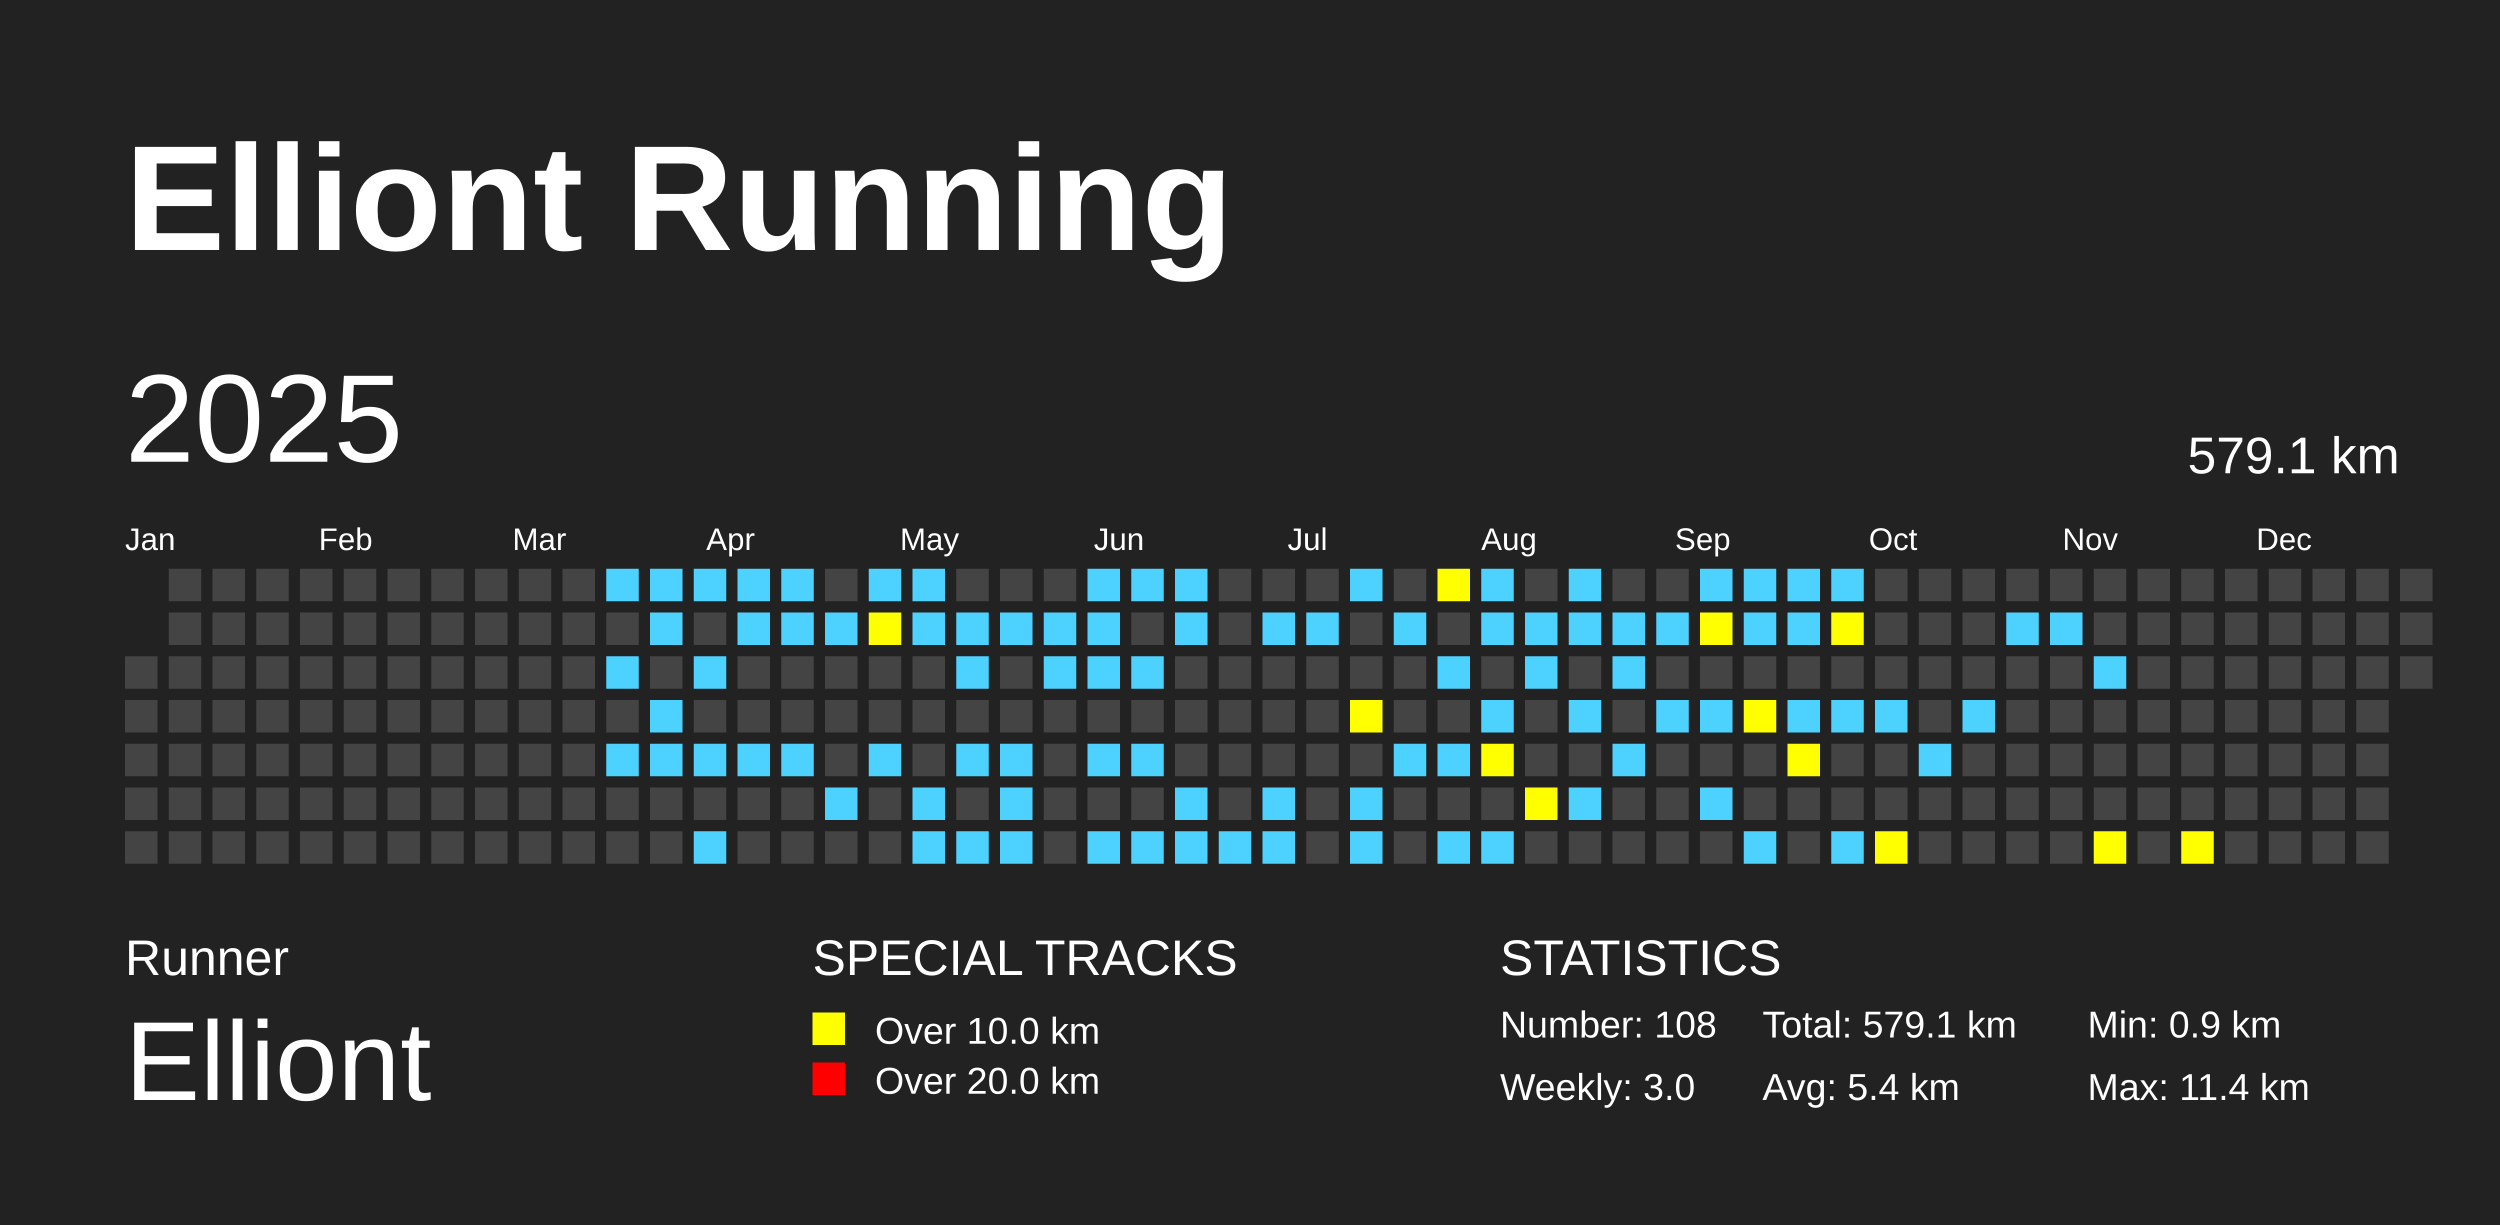
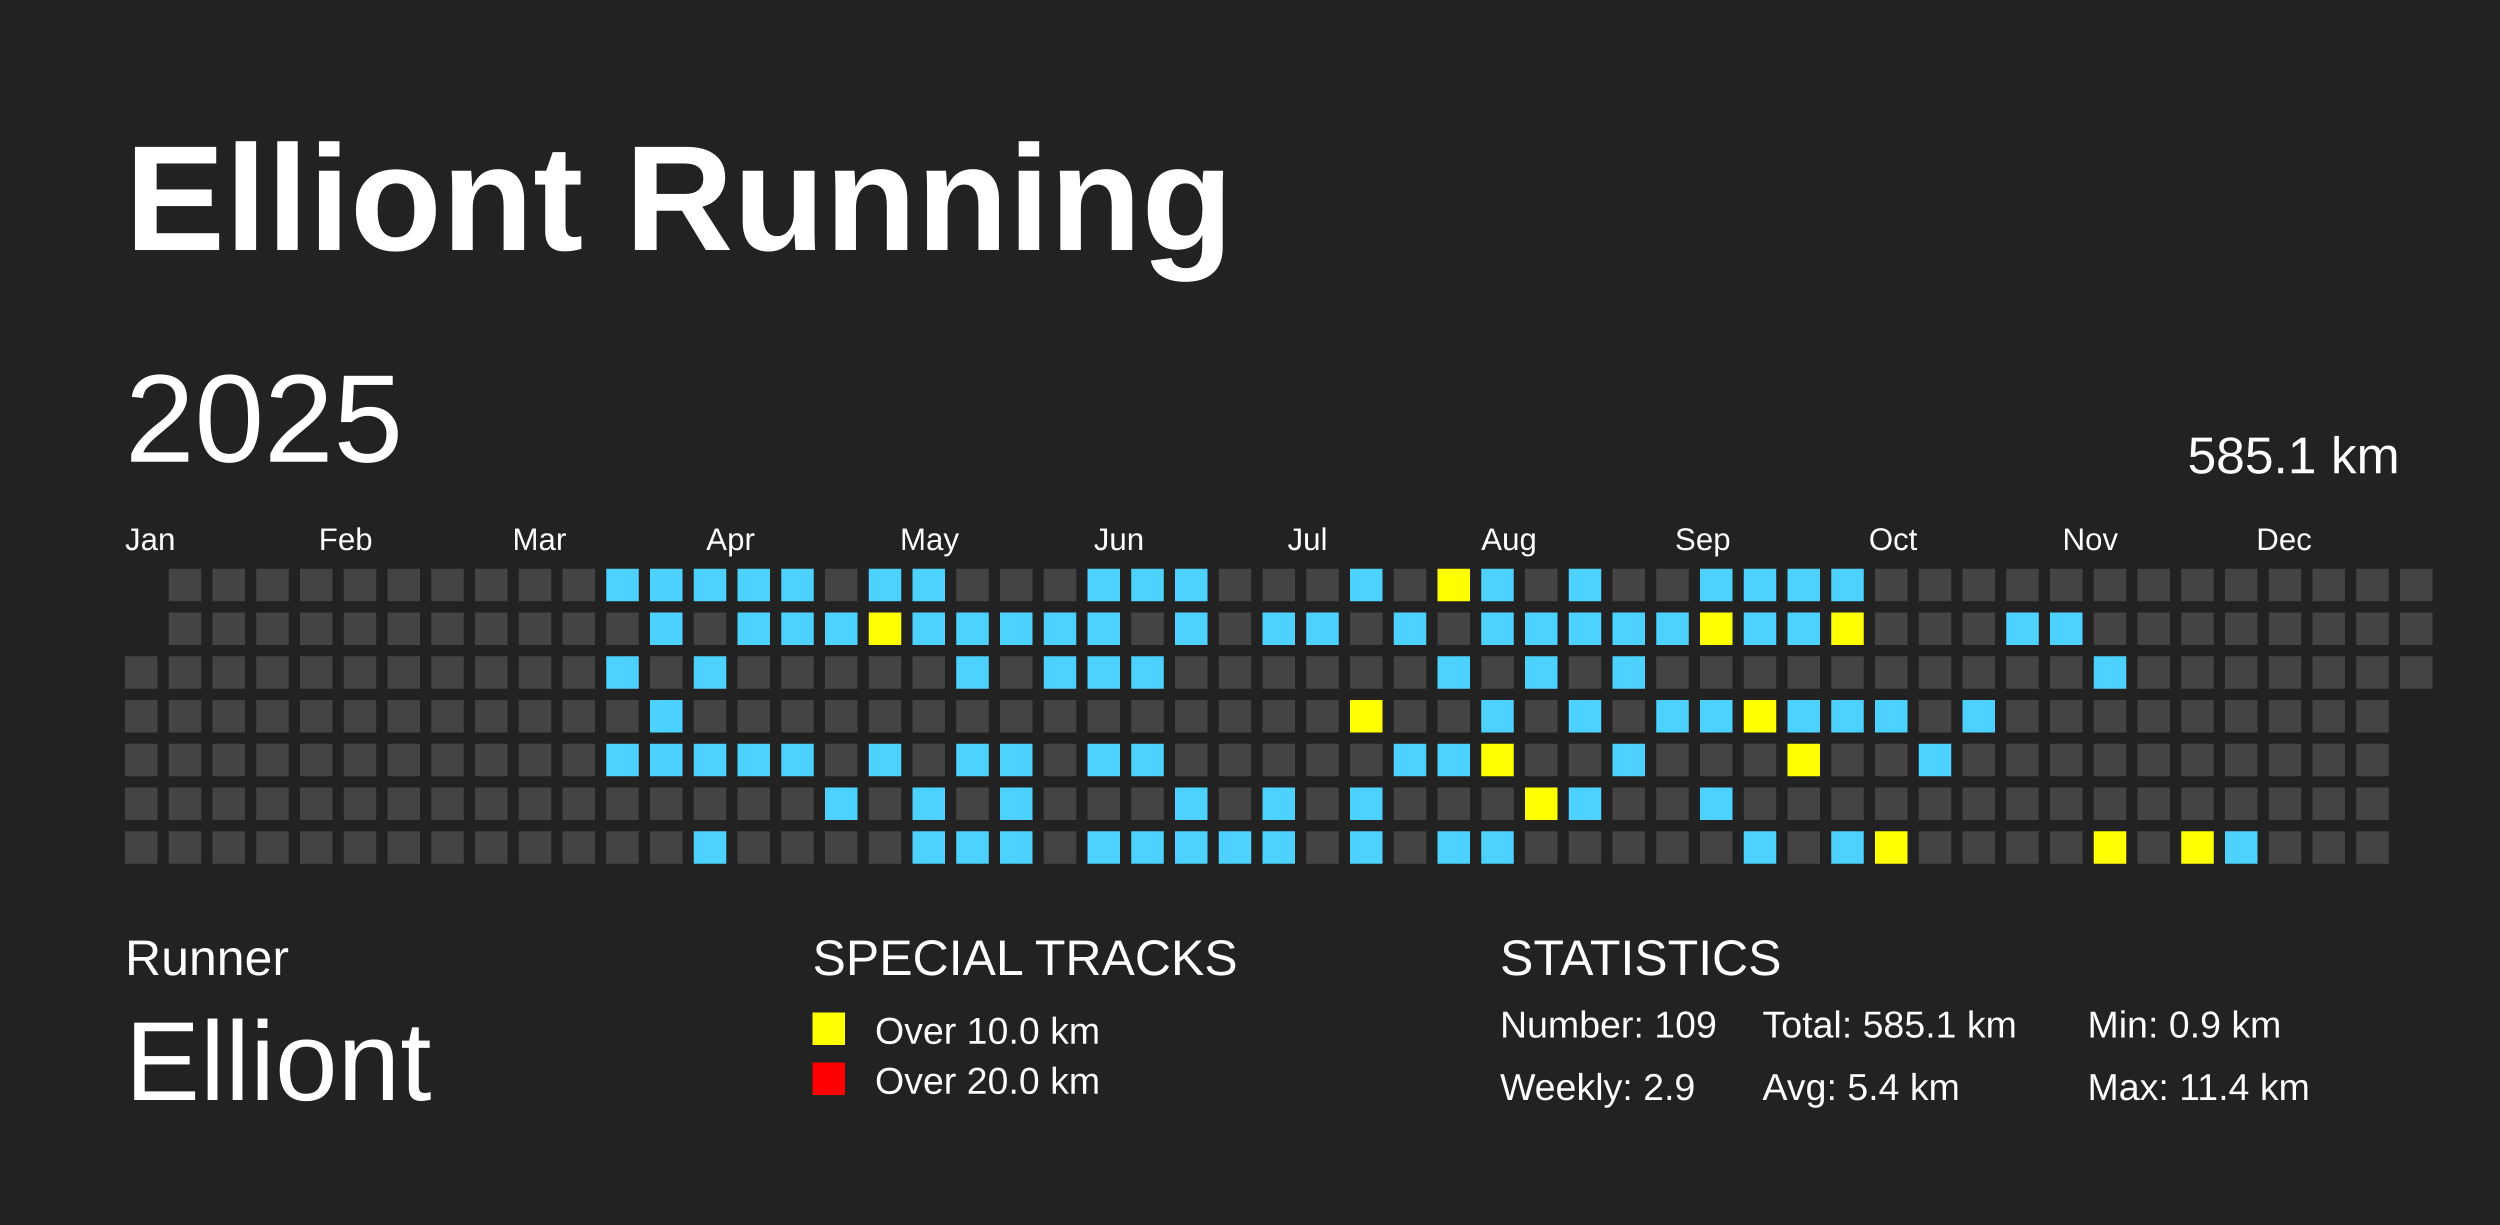
<svg xmlns="http://www.w3.org/2000/svg" baseProfile="full" height="98mm" version="1.1" viewBox="0,0,200,98" width="200mm">
  <defs />
  <rect fill="#222222" height="98" width="200" x="0" y="0" />
  <text fill="#FFFFFF" style="font-size:12px; font-family:Arial; font-weight:bold;" x="10" y="20">Elliont Running</text>
  <text fill="#FFFFFF" style="font-size:4px; font-family:Arial" x="10" y="78">Runner</text>
  <text fill="#FFFFFF" style="font-size:9px; font-family:Arial" x="10" y="88">Elliont</text>
  <text fill="#FFFFFF" style="font-size:4px; font-family:Arial" x="65" y="78">SPECIAL TRACKS</text>
  <rect fill="yellow" height="2.6" width="2.6" x="65" y="81" />
  <text fill="#FFFFFF" style="font-size:3px; font-family:Arial" x="70" y="83.5">Over 10.0 km</text>
  <rect fill="red" height="2.6" width="2.6" x="65" y="85" />
  <text fill="#FFFFFF" style="font-size:3px; font-family:Arial" x="70" y="87.5">Over 20.0 km</text>
  <text fill="#FFFFFF" style="font-size:4px; font-family:Arial" x="120" y="78">STATISTICS</text>
-   <text fill="#FFFFFF" style="font-size:3px; font-family:Arial" x="120" y="83">Number: 108</text>
-   <text fill="#FFFFFF" style="font-size:3px; font-family:Arial" x="120" y="88">Weekly: 3.0</text>
-   <text fill="#FFFFFF" style="font-size:3px; font-family:Arial" x="141" y="83">Total: 579.1 km</text>
+   <text fill="#FFFFFF" style="font-size:3px; font-family:Arial" x="120" y="83">Number: 109</text>
+   <text fill="#FFFFFF" style="font-size:3px; font-family:Arial" x="120" y="88">Weekly: 2.9</text>
+   <text fill="#FFFFFF" style="font-size:3px; font-family:Arial" x="141" y="83">Total: 585.1 km</text>
  <text fill="#FFFFFF" style="font-size:3px; font-family:Arial" x="141" y="88">Avg: 5.4 km</text>
  <text fill="#FFFFFF" style="font-size:3px; font-family:Arial" x="167" y="83">Min: 0.9 km</text>
  <text fill="#FFFFFF" style="font-size:3px; font-family:Arial" x="167" y="88">Max: 11.4 km</text>
  <text dominant-baseline="hanging" fill="#FFFFFF" style="font-size:10.0px; font-family:Arial;" x="10" y="30">2025</text>
-   <text dominant-baseline="hanging" fill="#FFFFFF" style="font-size:4.125px; font-family:Arial;" x="175" y="35">579.1 km</text>
+   <text dominant-baseline="hanging" fill="#FFFFFF" style="font-size:4.125px; font-family:Arial;" x="175" y="35">585.1 km</text>
  <text fill="#FFFFFF" style="font-size:2.5px; font-family:Arial" x="10.0" y="44">Jan</text>
  <text fill="#FFFFFF" style="font-size:2.5px; font-family:Arial" x="25.5" y="44">Feb</text>
  <text fill="#FFFFFF" style="font-size:2.5px; font-family:Arial" x="41.0" y="44">Mar</text>
  <text fill="#FFFFFF" style="font-size:2.5px; font-family:Arial" x="56.5" y="44">Apr</text>
  <text fill="#FFFFFF" style="font-size:2.5px; font-family:Arial" x="72.0" y="44">May</text>
  <text fill="#FFFFFF" style="font-size:2.5px; font-family:Arial" x="87.5" y="44">Jun</text>
  <text fill="#FFFFFF" style="font-size:2.5px; font-family:Arial" x="103.0" y="44">Jul</text>
  <text fill="#FFFFFF" style="font-size:2.5px; font-family:Arial" x="118.5" y="44">Aug</text>
  <text fill="#FFFFFF" style="font-size:2.5px; font-family:Arial" x="134.0" y="44">Sep</text>
  <text fill="#FFFFFF" style="font-size:2.5px; font-family:Arial" x="149.5" y="44">Oct</text>
  <text fill="#FFFFFF" style="font-size:2.5px; font-family:Arial" x="165.0" y="44">Nov</text>
  <text fill="#FFFFFF" style="font-size:2.5px; font-family:Arial" x="180.5" y="44">Dec</text>
  <rect fill="#444444" height="2.6" width="2.6" x="10.0" y="52.5" />
  <rect fill="#444444" height="2.6" width="2.6" x="10.0" y="56.0" />
  <rect fill="#444444" height="2.6" width="2.6" x="10.0" y="59.5" />
  <rect fill="#444444" height="2.6" width="2.6" x="10.0" y="63.0" />
  <rect fill="#444444" height="2.6" width="2.6" x="10.0" y="66.5" />
  <rect fill="#444444" height="2.6" width="2.6" x="13.5" y="45.5" />
  <rect fill="#444444" height="2.6" width="2.6" x="13.5" y="49.0" />
  <rect fill="#444444" height="2.6" width="2.6" x="13.5" y="52.5" />
  <rect fill="#444444" height="2.6" width="2.6" x="13.5" y="56.0" />
  <rect fill="#444444" height="2.6" width="2.6" x="13.5" y="59.5" />
  <rect fill="#444444" height="2.6" width="2.6" x="13.5" y="63.0" />
  <rect fill="#444444" height="2.6" width="2.6" x="13.5" y="66.5" />
  <rect fill="#444444" height="2.6" width="2.6" x="17.0" y="45.5" />
  <rect fill="#444444" height="2.6" width="2.6" x="17.0" y="49.0" />
  <rect fill="#444444" height="2.6" width="2.6" x="17.0" y="52.5" />
  <rect fill="#444444" height="2.6" width="2.6" x="17.0" y="56.0" />
  <rect fill="#444444" height="2.6" width="2.6" x="17.0" y="59.5" />
  <rect fill="#444444" height="2.6" width="2.6" x="17.0" y="63.0" />
  <rect fill="#444444" height="2.6" width="2.6" x="17.0" y="66.5" />
  <rect fill="#444444" height="2.6" width="2.6" x="20.5" y="45.5" />
  <rect fill="#444444" height="2.6" width="2.6" x="20.5" y="49.0" />
  <rect fill="#444444" height="2.6" width="2.6" x="20.5" y="52.5" />
  <rect fill="#444444" height="2.6" width="2.6" x="20.5" y="56.0" />
  <rect fill="#444444" height="2.6" width="2.6" x="20.5" y="59.5" />
  <rect fill="#444444" height="2.6" width="2.6" x="20.5" y="63.0" />
  <rect fill="#444444" height="2.6" width="2.6" x="20.5" y="66.5" />
  <rect fill="#444444" height="2.6" width="2.6" x="24.0" y="45.5" />
  <rect fill="#444444" height="2.6" width="2.6" x="24.0" y="49.0" />
  <rect fill="#444444" height="2.6" width="2.6" x="24.0" y="52.5" />
  <rect fill="#444444" height="2.6" width="2.6" x="24.0" y="56.0" />
  <rect fill="#444444" height="2.6" width="2.6" x="24.0" y="59.5" />
  <rect fill="#444444" height="2.6" width="2.6" x="24.0" y="63.0" />
  <rect fill="#444444" height="2.6" width="2.6" x="24.0" y="66.5" />
  <rect fill="#444444" height="2.6" width="2.6" x="27.5" y="45.5" />
  <rect fill="#444444" height="2.6" width="2.6" x="27.5" y="49.0" />
  <rect fill="#444444" height="2.6" width="2.6" x="27.5" y="52.5" />
  <rect fill="#444444" height="2.6" width="2.6" x="27.5" y="56.0" />
  <rect fill="#444444" height="2.6" width="2.6" x="27.5" y="59.5" />
  <rect fill="#444444" height="2.6" width="2.6" x="27.5" y="63.0" />
  <rect fill="#444444" height="2.6" width="2.6" x="27.5" y="66.5" />
  <rect fill="#444444" height="2.6" width="2.6" x="31.0" y="45.5" />
  <rect fill="#444444" height="2.6" width="2.6" x="31.0" y="49.0" />
  <rect fill="#444444" height="2.6" width="2.6" x="31.0" y="52.5" />
  <rect fill="#444444" height="2.6" width="2.6" x="31.0" y="56.0" />
  <rect fill="#444444" height="2.6" width="2.6" x="31.0" y="59.5" />
  <rect fill="#444444" height="2.6" width="2.6" x="31.0" y="63.0" />
  <rect fill="#444444" height="2.6" width="2.6" x="31.0" y="66.5" />
  <rect fill="#444444" height="2.6" width="2.6" x="34.5" y="45.5" />
  <rect fill="#444444" height="2.6" width="2.6" x="34.5" y="49.0" />
  <rect fill="#444444" height="2.6" width="2.6" x="34.5" y="52.5" />
  <rect fill="#444444" height="2.6" width="2.6" x="34.5" y="56.0" />
  <rect fill="#444444" height="2.6" width="2.6" x="34.5" y="59.5" />
  <rect fill="#444444" height="2.6" width="2.6" x="34.5" y="63.0" />
  <rect fill="#444444" height="2.6" width="2.6" x="34.5" y="66.5" />
  <rect fill="#444444" height="2.6" width="2.6" x="38.0" y="45.5" />
  <rect fill="#444444" height="2.6" width="2.6" x="38.0" y="49.0" />
  <rect fill="#444444" height="2.6" width="2.6" x="38.0" y="52.5" />
  <rect fill="#444444" height="2.6" width="2.6" x="38.0" y="56.0" />
  <rect fill="#444444" height="2.6" width="2.6" x="38.0" y="59.5" />
  <rect fill="#444444" height="2.6" width="2.6" x="38.0" y="63.0" />
  <rect fill="#444444" height="2.6" width="2.6" x="38.0" y="66.5" />
  <rect fill="#444444" height="2.6" width="2.6" x="41.5" y="45.5" />
  <rect fill="#444444" height="2.6" width="2.6" x="41.5" y="49.0" />
  <rect fill="#444444" height="2.6" width="2.6" x="41.5" y="52.5" />
  <rect fill="#444444" height="2.6" width="2.6" x="41.5" y="56.0" />
  <rect fill="#444444" height="2.6" width="2.6" x="41.5" y="59.5" />
  <rect fill="#444444" height="2.6" width="2.6" x="41.5" y="63.0" />
  <rect fill="#444444" height="2.6" width="2.6" x="41.5" y="66.5" />
  <rect fill="#444444" height="2.6" width="2.6" x="45.0" y="45.5" />
  <rect fill="#444444" height="2.6" width="2.6" x="45.0" y="49.0" />
  <rect fill="#444444" height="2.6" width="2.6" x="45.0" y="52.5" />
  <rect fill="#444444" height="2.6" width="2.6" x="45.0" y="56.0" />
  <rect fill="#444444" height="2.6" width="2.6" x="45.0" y="59.5" />
  <rect fill="#444444" height="2.6" width="2.6" x="45.0" y="63.0" />
  <rect fill="#444444" height="2.6" width="2.6" x="45.0" y="66.5" />
  <rect fill="#4DD2FF" height="2.6" width="2.6" x="48.5" y="45.5" />
  <rect fill="#444444" height="2.6" width="2.6" x="48.5" y="49.0" />
  <rect fill="#4DD2FF" height="2.6" width="2.6" x="48.5" y="52.5" />
  <rect fill="#444444" height="2.6" width="2.6" x="48.5" y="56.0" />
  <rect fill="#4DD2FF" height="2.6" width="2.6" x="48.5" y="59.5" />
  <rect fill="#444444" height="2.6" width="2.6" x="48.5" y="63.0" />
  <rect fill="#444444" height="2.6" width="2.6" x="48.5" y="66.5" />
  <rect fill="#4DD2FF" height="2.6" width="2.6" x="52.0" y="45.5" />
  <rect fill="#4DD2FF" height="2.6" width="2.6" x="52.0" y="49.0" />
  <rect fill="#444444" height="2.6" width="2.6" x="52.0" y="52.5" />
  <rect fill="#4DD2FF" height="2.6" width="2.6" x="52.0" y="56.0" />
  <rect fill="#4DD2FF" height="2.6" width="2.6" x="52.0" y="59.5" />
  <rect fill="#444444" height="2.6" width="2.6" x="52.0" y="63.0" />
  <rect fill="#444444" height="2.6" width="2.6" x="52.0" y="66.5" />
  <rect fill="#4DD2FF" height="2.6" width="2.6" x="55.5" y="45.5" />
  <rect fill="#444444" height="2.6" width="2.6" x="55.5" y="49.0" />
  <rect fill="#4DD2FF" height="2.6" width="2.6" x="55.5" y="52.5" />
  <rect fill="#444444" height="2.6" width="2.6" x="55.5" y="56.0" />
  <rect fill="#4DD2FF" height="2.6" width="2.6" x="55.5" y="59.5" />
  <rect fill="#444444" height="2.6" width="2.6" x="55.5" y="63.0" />
  <rect fill="#4DD2FF" height="2.6" width="2.6" x="55.5" y="66.5" />
  <rect fill="#4DD2FF" height="2.6" width="2.6" x="59.0" y="45.5" />
  <rect fill="#4DD2FF" height="2.6" width="2.6" x="59.0" y="49.0" />
  <rect fill="#444444" height="2.6" width="2.6" x="59.0" y="52.5" />
  <rect fill="#444444" height="2.6" width="2.6" x="59.0" y="56.0" />
  <rect fill="#4DD2FF" height="2.6" width="2.6" x="59.0" y="59.5" />
  <rect fill="#444444" height="2.6" width="2.6" x="59.0" y="63.0" />
  <rect fill="#444444" height="2.6" width="2.6" x="59.0" y="66.5" />
  <rect fill="#4DD2FF" height="2.6" width="2.6" x="62.5" y="45.5" />
  <rect fill="#4DD2FF" height="2.6" width="2.6" x="62.5" y="49.0" />
  <rect fill="#444444" height="2.6" width="2.6" x="62.5" y="52.5" />
  <rect fill="#444444" height="2.6" width="2.6" x="62.5" y="56.0" />
  <rect fill="#4DD2FF" height="2.6" width="2.6" x="62.5" y="59.5" />
  <rect fill="#444444" height="2.6" width="2.6" x="62.5" y="63.0" />
  <rect fill="#444444" height="2.6" width="2.6" x="62.5" y="66.5" />
  <rect fill="#444444" height="2.6" width="2.6" x="66.0" y="45.5" />
  <rect fill="#4DD2FF" height="2.6" width="2.6" x="66.0" y="49.0" />
  <rect fill="#444444" height="2.6" width="2.6" x="66.0" y="52.5" />
  <rect fill="#444444" height="2.6" width="2.6" x="66.0" y="56.0" />
  <rect fill="#444444" height="2.6" width="2.6" x="66.0" y="59.5" />
  <rect fill="#4DD2FF" height="2.6" width="2.6" x="66.0" y="63.0" />
  <rect fill="#444444" height="2.6" width="2.6" x="66.0" y="66.5" />
  <rect fill="#4DD2FF" height="2.6" width="2.6" x="69.5" y="45.5" />
  <rect fill="yellow" height="2.6" width="2.6" x="69.5" y="49.0" />
  <rect fill="#444444" height="2.6" width="2.6" x="69.5" y="52.5" />
  <rect fill="#444444" height="2.6" width="2.6" x="69.5" y="56.0" />
  <rect fill="#4DD2FF" height="2.6" width="2.6" x="69.5" y="59.5" />
  <rect fill="#444444" height="2.6" width="2.6" x="69.5" y="63.0" />
  <rect fill="#444444" height="2.6" width="2.6" x="69.5" y="66.5" />
  <rect fill="#4DD2FF" height="2.6" width="2.6" x="73.0" y="45.5" />
  <rect fill="#4DD2FF" height="2.6" width="2.6" x="73.0" y="49.0" />
  <rect fill="#444444" height="2.6" width="2.6" x="73.0" y="52.5" />
  <rect fill="#444444" height="2.6" width="2.6" x="73.0" y="56.0" />
  <rect fill="#444444" height="2.6" width="2.6" x="73.0" y="59.5" />
  <rect fill="#4DD2FF" height="2.6" width="2.6" x="73.0" y="63.0" />
  <rect fill="#4DD2FF" height="2.6" width="2.6" x="73.0" y="66.5" />
  <rect fill="#444444" height="2.6" width="2.6" x="76.5" y="45.5" />
  <rect fill="#4DD2FF" height="2.6" width="2.6" x="76.5" y="49.0" />
  <rect fill="#4DD2FF" height="2.6" width="2.6" x="76.5" y="52.5" />
  <rect fill="#444444" height="2.6" width="2.6" x="76.5" y="56.0" />
  <rect fill="#4DD2FF" height="2.6" width="2.6" x="76.5" y="59.5" />
  <rect fill="#444444" height="2.6" width="2.6" x="76.5" y="63.0" />
  <rect fill="#4DD2FF" height="2.6" width="2.6" x="76.5" y="66.5" />
  <rect fill="#444444" height="2.6" width="2.6" x="80.0" y="45.5" />
  <rect fill="#4DD2FF" height="2.6" width="2.6" x="80.0" y="49.0" />
  <rect fill="#444444" height="2.6" width="2.6" x="80.0" y="52.5" />
  <rect fill="#444444" height="2.6" width="2.6" x="80.0" y="56.0" />
  <rect fill="#4DD2FF" height="2.6" width="2.6" x="80.0" y="59.5" />
  <rect fill="#4DD2FF" height="2.6" width="2.6" x="80.0" y="63.0" />
  <rect fill="#4DD2FF" height="2.6" width="2.6" x="80.0" y="66.5" />
  <rect fill="#444444" height="2.6" width="2.6" x="83.5" y="45.5" />
  <rect fill="#4DD2FF" height="2.6" width="2.6" x="83.5" y="49.0" />
  <rect fill="#4DD2FF" height="2.6" width="2.6" x="83.5" y="52.5" />
  <rect fill="#444444" height="2.6" width="2.6" x="83.5" y="56.0" />
  <rect fill="#444444" height="2.6" width="2.6" x="83.5" y="59.5" />
  <rect fill="#444444" height="2.6" width="2.6" x="83.5" y="63.0" />
  <rect fill="#444444" height="2.6" width="2.6" x="83.5" y="66.5" />
  <rect fill="#4DD2FF" height="2.6" width="2.6" x="87.0" y="45.5" />
  <rect fill="#4DD2FF" height="2.6" width="2.6" x="87.0" y="49.0" />
  <rect fill="#4DD2FF" height="2.6" width="2.6" x="87.0" y="52.5" />
  <rect fill="#444444" height="2.6" width="2.6" x="87.0" y="56.0" />
  <rect fill="#4DD2FF" height="2.6" width="2.6" x="87.0" y="59.5" />
  <rect fill="#444444" height="2.6" width="2.6" x="87.0" y="63.0" />
  <rect fill="#4DD2FF" height="2.6" width="2.6" x="87.0" y="66.5" />
  <rect fill="#4DD2FF" height="2.6" width="2.6" x="90.5" y="45.5" />
  <rect fill="#444444" height="2.6" width="2.6" x="90.5" y="49.0" />
  <rect fill="#4DD2FF" height="2.6" width="2.6" x="90.5" y="52.5" />
  <rect fill="#444444" height="2.6" width="2.6" x="90.5" y="56.0" />
  <rect fill="#4DD2FF" height="2.6" width="2.6" x="90.5" y="59.5" />
  <rect fill="#444444" height="2.6" width="2.6" x="90.5" y="63.0" />
  <rect fill="#4DD2FF" height="2.6" width="2.6" x="90.5" y="66.5" />
  <rect fill="#4DD2FF" height="2.6" width="2.6" x="94.0" y="45.5" />
  <rect fill="#4DD2FF" height="2.6" width="2.6" x="94.0" y="49.0" />
  <rect fill="#444444" height="2.6" width="2.6" x="94.0" y="52.5" />
  <rect fill="#444444" height="2.6" width="2.6" x="94.0" y="56.0" />
  <rect fill="#444444" height="2.6" width="2.6" x="94.0" y="59.5" />
  <rect fill="#4DD2FF" height="2.6" width="2.6" x="94.0" y="63.0" />
  <rect fill="#4DD2FF" height="2.6" width="2.6" x="94.0" y="66.5" />
  <rect fill="#444444" height="2.6" width="2.6" x="97.5" y="45.5" />
  <rect fill="#444444" height="2.6" width="2.6" x="97.5" y="49.0" />
  <rect fill="#444444" height="2.6" width="2.6" x="97.5" y="52.5" />
  <rect fill="#444444" height="2.6" width="2.6" x="97.5" y="56.0" />
  <rect fill="#444444" height="2.6" width="2.6" x="97.5" y="59.5" />
  <rect fill="#444444" height="2.6" width="2.6" x="97.5" y="63.0" />
  <rect fill="#4DD2FF" height="2.6" width="2.6" x="97.5" y="66.5" />
  <rect fill="#444444" height="2.6" width="2.6" x="101.0" y="45.5" />
  <rect fill="#4DD2FF" height="2.6" width="2.6" x="101.0" y="49.0" />
  <rect fill="#444444" height="2.6" width="2.6" x="101.0" y="52.5" />
  <rect fill="#444444" height="2.6" width="2.6" x="101.0" y="56.0" />
  <rect fill="#444444" height="2.6" width="2.6" x="101.0" y="59.5" />
  <rect fill="#4DD2FF" height="2.6" width="2.6" x="101.0" y="63.0" />
  <rect fill="#4DD2FF" height="2.6" width="2.6" x="101.0" y="66.5" />
  <rect fill="#444444" height="2.6" width="2.6" x="104.5" y="45.5" />
  <rect fill="#4DD2FF" height="2.6" width="2.6" x="104.5" y="49.0" />
  <rect fill="#444444" height="2.6" width="2.6" x="104.5" y="52.5" />
  <rect fill="#444444" height="2.6" width="2.6" x="104.5" y="56.0" />
  <rect fill="#444444" height="2.6" width="2.6" x="104.5" y="59.5" />
  <rect fill="#444444" height="2.6" width="2.6" x="104.5" y="63.0" />
  <rect fill="#444444" height="2.6" width="2.6" x="104.5" y="66.5" />
  <rect fill="#4DD2FF" height="2.6" width="2.6" x="108.0" y="45.5" />
  <rect fill="#444444" height="2.6" width="2.6" x="108.0" y="49.0" />
  <rect fill="#444444" height="2.6" width="2.6" x="108.0" y="52.5" />
  <rect fill="yellow" height="2.6" width="2.6" x="108.0" y="56.0" />
  <rect fill="#444444" height="2.6" width="2.6" x="108.0" y="59.5" />
  <rect fill="#4DD2FF" height="2.6" width="2.6" x="108.0" y="63.0" />
  <rect fill="#4DD2FF" height="2.6" width="2.6" x="108.0" y="66.5" />
  <rect fill="#444444" height="2.6" width="2.6" x="111.5" y="45.5" />
  <rect fill="#4DD2FF" height="2.6" width="2.6" x="111.5" y="49.0" />
  <rect fill="#444444" height="2.6" width="2.6" x="111.5" y="52.5" />
  <rect fill="#444444" height="2.6" width="2.6" x="111.5" y="56.0" />
  <rect fill="#4DD2FF" height="2.6" width="2.6" x="111.5" y="59.5" />
  <rect fill="#444444" height="2.6" width="2.6" x="111.5" y="63.0" />
  <rect fill="#444444" height="2.6" width="2.6" x="111.5" y="66.5" />
  <rect fill="yellow" height="2.6" width="2.6" x="115.0" y="45.5" />
  <rect fill="#444444" height="2.6" width="2.6" x="115.0" y="49.0" />
  <rect fill="#4DD2FF" height="2.6" width="2.6" x="115.0" y="52.5" />
  <rect fill="#444444" height="2.6" width="2.6" x="115.0" y="56.0" />
  <rect fill="#4DD2FF" height="2.6" width="2.6" x="115.0" y="59.5" />
  <rect fill="#444444" height="2.6" width="2.6" x="115.0" y="63.0" />
  <rect fill="#4DD2FF" height="2.6" width="2.6" x="115.0" y="66.5" />
  <rect fill="#4DD2FF" height="2.6" width="2.6" x="118.5" y="45.5" />
  <rect fill="#4DD2FF" height="2.6" width="2.6" x="118.5" y="49.0" />
  <rect fill="#444444" height="2.6" width="2.6" x="118.5" y="52.5" />
  <rect fill="#4DD2FF" height="2.6" width="2.6" x="118.5" y="56.0" />
  <rect fill="yellow" height="2.6" width="2.6" x="118.5" y="59.5" />
  <rect fill="#444444" height="2.6" width="2.6" x="118.5" y="63.0" />
  <rect fill="#4DD2FF" height="2.6" width="2.6" x="118.5" y="66.5" />
  <rect fill="#444444" height="2.6" width="2.6" x="122.0" y="45.5" />
  <rect fill="#4DD2FF" height="2.6" width="2.6" x="122.0" y="49.0" />
  <rect fill="#4DD2FF" height="2.6" width="2.6" x="122.0" y="52.5" />
  <rect fill="#444444" height="2.6" width="2.6" x="122.0" y="56.0" />
  <rect fill="#444444" height="2.6" width="2.6" x="122.0" y="59.5" />
  <rect fill="yellow" height="2.6" width="2.6" x="122.0" y="63.0" />
  <rect fill="#444444" height="2.6" width="2.6" x="122.0" y="66.5" />
  <rect fill="#4DD2FF" height="2.6" width="2.6" x="125.5" y="45.5" />
  <rect fill="#4DD2FF" height="2.6" width="2.6" x="125.5" y="49.0" />
  <rect fill="#444444" height="2.6" width="2.6" x="125.5" y="52.5" />
  <rect fill="#4DD2FF" height="2.6" width="2.6" x="125.5" y="56.0" />
  <rect fill="#444444" height="2.6" width="2.6" x="125.5" y="59.5" />
  <rect fill="#4DD2FF" height="2.6" width="2.6" x="125.5" y="63.0" />
  <rect fill="#444444" height="2.6" width="2.6" x="125.5" y="66.5" />
  <rect fill="#444444" height="2.6" width="2.6" x="129.0" y="45.5" />
  <rect fill="#4DD2FF" height="2.6" width="2.6" x="129.0" y="49.0" />
  <rect fill="#4DD2FF" height="2.6" width="2.6" x="129.0" y="52.5" />
  <rect fill="#444444" height="2.6" width="2.6" x="129.0" y="56.0" />
  <rect fill="#4DD2FF" height="2.6" width="2.6" x="129.0" y="59.5" />
  <rect fill="#444444" height="2.6" width="2.6" x="129.0" y="63.0" />
  <rect fill="#444444" height="2.6" width="2.6" x="129.0" y="66.5" />
  <rect fill="#444444" height="2.6" width="2.6" x="132.5" y="45.5" />
  <rect fill="#4DD2FF" height="2.6" width="2.6" x="132.5" y="49.0" />
  <rect fill="#444444" height="2.6" width="2.6" x="132.5" y="52.5" />
  <rect fill="#4DD2FF" height="2.6" width="2.6" x="132.5" y="56.0" />
  <rect fill="#444444" height="2.6" width="2.6" x="132.5" y="59.5" />
  <rect fill="#444444" height="2.6" width="2.6" x="132.5" y="63.0" />
  <rect fill="#444444" height="2.6" width="2.6" x="132.5" y="66.5" />
  <rect fill="#4DD2FF" height="2.6" width="2.6" x="136.0" y="45.5" />
  <rect fill="yellow" height="2.6" width="2.6" x="136.0" y="49.0" />
  <rect fill="#444444" height="2.6" width="2.6" x="136.0" y="52.5" />
  <rect fill="#4DD2FF" height="2.6" width="2.6" x="136.0" y="56.0" />
  <rect fill="#444444" height="2.6" width="2.6" x="136.0" y="59.5" />
  <rect fill="#4DD2FF" height="2.6" width="2.6" x="136.0" y="63.0" />
  <rect fill="#444444" height="2.6" width="2.6" x="136.0" y="66.5" />
  <rect fill="#4DD2FF" height="2.6" width="2.6" x="139.5" y="45.5" />
  <rect fill="#4DD2FF" height="2.6" width="2.6" x="139.5" y="49.0" />
  <rect fill="#444444" height="2.6" width="2.6" x="139.5" y="52.5" />
  <rect fill="yellow" height="2.6" width="2.6" x="139.5" y="56.0" />
  <rect fill="#444444" height="2.6" width="2.6" x="139.5" y="59.5" />
  <rect fill="#444444" height="2.6" width="2.6" x="139.5" y="63.0" />
  <rect fill="#4DD2FF" height="2.6" width="2.6" x="139.5" y="66.5" />
  <rect fill="#4DD2FF" height="2.6" width="2.6" x="143.0" y="45.5" />
  <rect fill="#4DD2FF" height="2.6" width="2.6" x="143.0" y="49.0" />
  <rect fill="#444444" height="2.6" width="2.6" x="143.0" y="52.5" />
  <rect fill="#4DD2FF" height="2.6" width="2.6" x="143.0" y="56.0" />
  <rect fill="yellow" height="2.6" width="2.6" x="143.0" y="59.5" />
  <rect fill="#444444" height="2.6" width="2.6" x="143.0" y="63.0" />
  <rect fill="#444444" height="2.6" width="2.6" x="143.0" y="66.5" />
  <rect fill="#4DD2FF" height="2.6" width="2.6" x="146.5" y="45.5" />
  <rect fill="yellow" height="2.6" width="2.6" x="146.5" y="49.0" />
  <rect fill="#444444" height="2.6" width="2.6" x="146.5" y="52.5" />
  <rect fill="#4DD2FF" height="2.6" width="2.6" x="146.5" y="56.0" />
  <rect fill="#444444" height="2.6" width="2.6" x="146.5" y="59.5" />
  <rect fill="#444444" height="2.6" width="2.6" x="146.5" y="63.0" />
  <rect fill="#4DD2FF" height="2.6" width="2.6" x="146.5" y="66.5" />
  <rect fill="#444444" height="2.6" width="2.6" x="150.0" y="45.5" />
  <rect fill="#444444" height="2.6" width="2.6" x="150.0" y="49.0" />
  <rect fill="#444444" height="2.6" width="2.6" x="150.0" y="52.5" />
  <rect fill="#4DD2FF" height="2.6" width="2.6" x="150.0" y="56.0" />
  <rect fill="#444444" height="2.6" width="2.6" x="150.0" y="59.5" />
  <rect fill="#444444" height="2.6" width="2.6" x="150.0" y="63.0" />
  <rect fill="yellow" height="2.6" width="2.6" x="150.0" y="66.5" />
  <rect fill="#444444" height="2.6" width="2.6" x="153.5" y="45.5" />
  <rect fill="#444444" height="2.6" width="2.6" x="153.5" y="49.0" />
  <rect fill="#444444" height="2.6" width="2.6" x="153.5" y="52.5" />
  <rect fill="#444444" height="2.6" width="2.6" x="153.5" y="56.0" />
  <rect fill="#4DD2FF" height="2.6" width="2.6" x="153.5" y="59.5" />
  <rect fill="#444444" height="2.6" width="2.6" x="153.5" y="63.0" />
  <rect fill="#444444" height="2.6" width="2.6" x="153.5" y="66.5" />
  <rect fill="#444444" height="2.6" width="2.6" x="157.0" y="45.5" />
  <rect fill="#444444" height="2.6" width="2.6" x="157.0" y="49.0" />
  <rect fill="#444444" height="2.6" width="2.6" x="157.0" y="52.5" />
  <rect fill="#4DD2FF" height="2.6" width="2.6" x="157.0" y="56.0" />
  <rect fill="#444444" height="2.6" width="2.6" x="157.0" y="59.5" />
  <rect fill="#444444" height="2.6" width="2.6" x="157.0" y="63.0" />
  <rect fill="#444444" height="2.6" width="2.6" x="157.0" y="66.5" />
  <rect fill="#444444" height="2.6" width="2.6" x="160.5" y="45.5" />
  <rect fill="#4DD2FF" height="2.6" width="2.6" x="160.5" y="49.0" />
  <rect fill="#444444" height="2.6" width="2.6" x="160.5" y="52.5" />
  <rect fill="#444444" height="2.6" width="2.6" x="160.5" y="56.0" />
  <rect fill="#444444" height="2.6" width="2.6" x="160.5" y="59.5" />
  <rect fill="#444444" height="2.6" width="2.6" x="160.5" y="63.0" />
  <rect fill="#444444" height="2.6" width="2.6" x="160.5" y="66.5" />
  <rect fill="#444444" height="2.6" width="2.6" x="164.0" y="45.5" />
  <rect fill="#4DD2FF" height="2.6" width="2.6" x="164.0" y="49.0" />
  <rect fill="#444444" height="2.6" width="2.6" x="164.0" y="52.5" />
  <rect fill="#444444" height="2.6" width="2.6" x="164.0" y="56.0" />
  <rect fill="#444444" height="2.6" width="2.6" x="164.0" y="59.5" />
  <rect fill="#444444" height="2.6" width="2.6" x="164.0" y="63.0" />
  <rect fill="#444444" height="2.6" width="2.6" x="164.0" y="66.5" />
  <rect fill="#444444" height="2.6" width="2.6" x="167.5" y="45.5" />
  <rect fill="#444444" height="2.6" width="2.6" x="167.5" y="49.0" />
  <rect fill="#4DD2FF" height="2.6" width="2.6" x="167.5" y="52.5" />
  <rect fill="#444444" height="2.6" width="2.6" x="167.5" y="56.0" />
  <rect fill="#444444" height="2.6" width="2.6" x="167.5" y="59.5" />
  <rect fill="#444444" height="2.6" width="2.6" x="167.5" y="63.0" />
  <rect fill="yellow" height="2.6" width="2.6" x="167.5" y="66.5" />
  <rect fill="#444444" height="2.6" width="2.6" x="171.0" y="45.5" />
  <rect fill="#444444" height="2.6" width="2.6" x="171.0" y="49.0" />
  <rect fill="#444444" height="2.6" width="2.6" x="171.0" y="52.5" />
  <rect fill="#444444" height="2.6" width="2.6" x="171.0" y="56.0" />
  <rect fill="#444444" height="2.6" width="2.6" x="171.0" y="59.5" />
  <rect fill="#444444" height="2.6" width="2.6" x="171.0" y="63.0" />
  <rect fill="#444444" height="2.6" width="2.6" x="171.0" y="66.5" />
  <rect fill="#444444" height="2.6" width="2.6" x="174.5" y="45.5" />
  <rect fill="#444444" height="2.6" width="2.6" x="174.5" y="49.0" />
  <rect fill="#444444" height="2.6" width="2.6" x="174.5" y="52.5" />
  <rect fill="#444444" height="2.6" width="2.6" x="174.5" y="56.0" />
  <rect fill="#444444" height="2.6" width="2.6" x="174.5" y="59.5" />
  <rect fill="#444444" height="2.6" width="2.6" x="174.5" y="63.0" />
  <rect fill="yellow" height="2.6" width="2.6" x="174.5" y="66.5" />
  <rect fill="#444444" height="2.6" width="2.6" x="178.0" y="45.5" />
  <rect fill="#444444" height="2.6" width="2.6" x="178.0" y="49.0" />
  <rect fill="#444444" height="2.6" width="2.6" x="178.0" y="52.5" />
  <rect fill="#444444" height="2.6" width="2.6" x="178.0" y="56.0" />
  <rect fill="#444444" height="2.6" width="2.6" x="178.0" y="59.5" />
  <rect fill="#444444" height="2.6" width="2.6" x="178.0" y="63.0" />
-   <rect fill="#444444" height="2.6" width="2.6" x="178.0" y="66.5" />
+   <rect fill="#4DD2FF" height="2.6" width="2.6" x="178.0" y="66.5" />
  <rect fill="#444444" height="2.6" width="2.6" x="181.5" y="45.5" />
  <rect fill="#444444" height="2.6" width="2.6" x="181.5" y="49.0" />
  <rect fill="#444444" height="2.6" width="2.6" x="181.5" y="52.5" />
  <rect fill="#444444" height="2.6" width="2.6" x="181.5" y="56.0" />
  <rect fill="#444444" height="2.6" width="2.6" x="181.5" y="59.5" />
  <rect fill="#444444" height="2.6" width="2.6" x="181.5" y="63.0" />
  <rect fill="#444444" height="2.6" width="2.6" x="181.5" y="66.5" />
  <rect fill="#444444" height="2.6" width="2.6" x="185.0" y="45.5" />
  <rect fill="#444444" height="2.6" width="2.6" x="185.0" y="49.0" />
  <rect fill="#444444" height="2.6" width="2.6" x="185.0" y="52.5" />
  <rect fill="#444444" height="2.6" width="2.6" x="185.0" y="56.0" />
  <rect fill="#444444" height="2.6" width="2.6" x="185.0" y="59.5" />
  <rect fill="#444444" height="2.6" width="2.6" x="185.0" y="63.0" />
  <rect fill="#444444" height="2.6" width="2.6" x="185.0" y="66.5" />
  <rect fill="#444444" height="2.6" width="2.6" x="188.5" y="45.5" />
  <rect fill="#444444" height="2.6" width="2.6" x="188.5" y="49.0" />
  <rect fill="#444444" height="2.6" width="2.6" x="188.5" y="52.5" />
  <rect fill="#444444" height="2.6" width="2.6" x="188.5" y="56.0" />
  <rect fill="#444444" height="2.6" width="2.6" x="188.5" y="59.5" />
  <rect fill="#444444" height="2.6" width="2.6" x="188.5" y="63.0" />
  <rect fill="#444444" height="2.6" width="2.6" x="188.5" y="66.5" />
  <rect fill="#444444" height="2.6" width="2.6" x="192.0" y="45.5" />
  <rect fill="#444444" height="2.6" width="2.6" x="192.0" y="49.0" />
  <rect fill="#444444" height="2.6" width="2.6" x="192.0" y="52.5" />
</svg>
